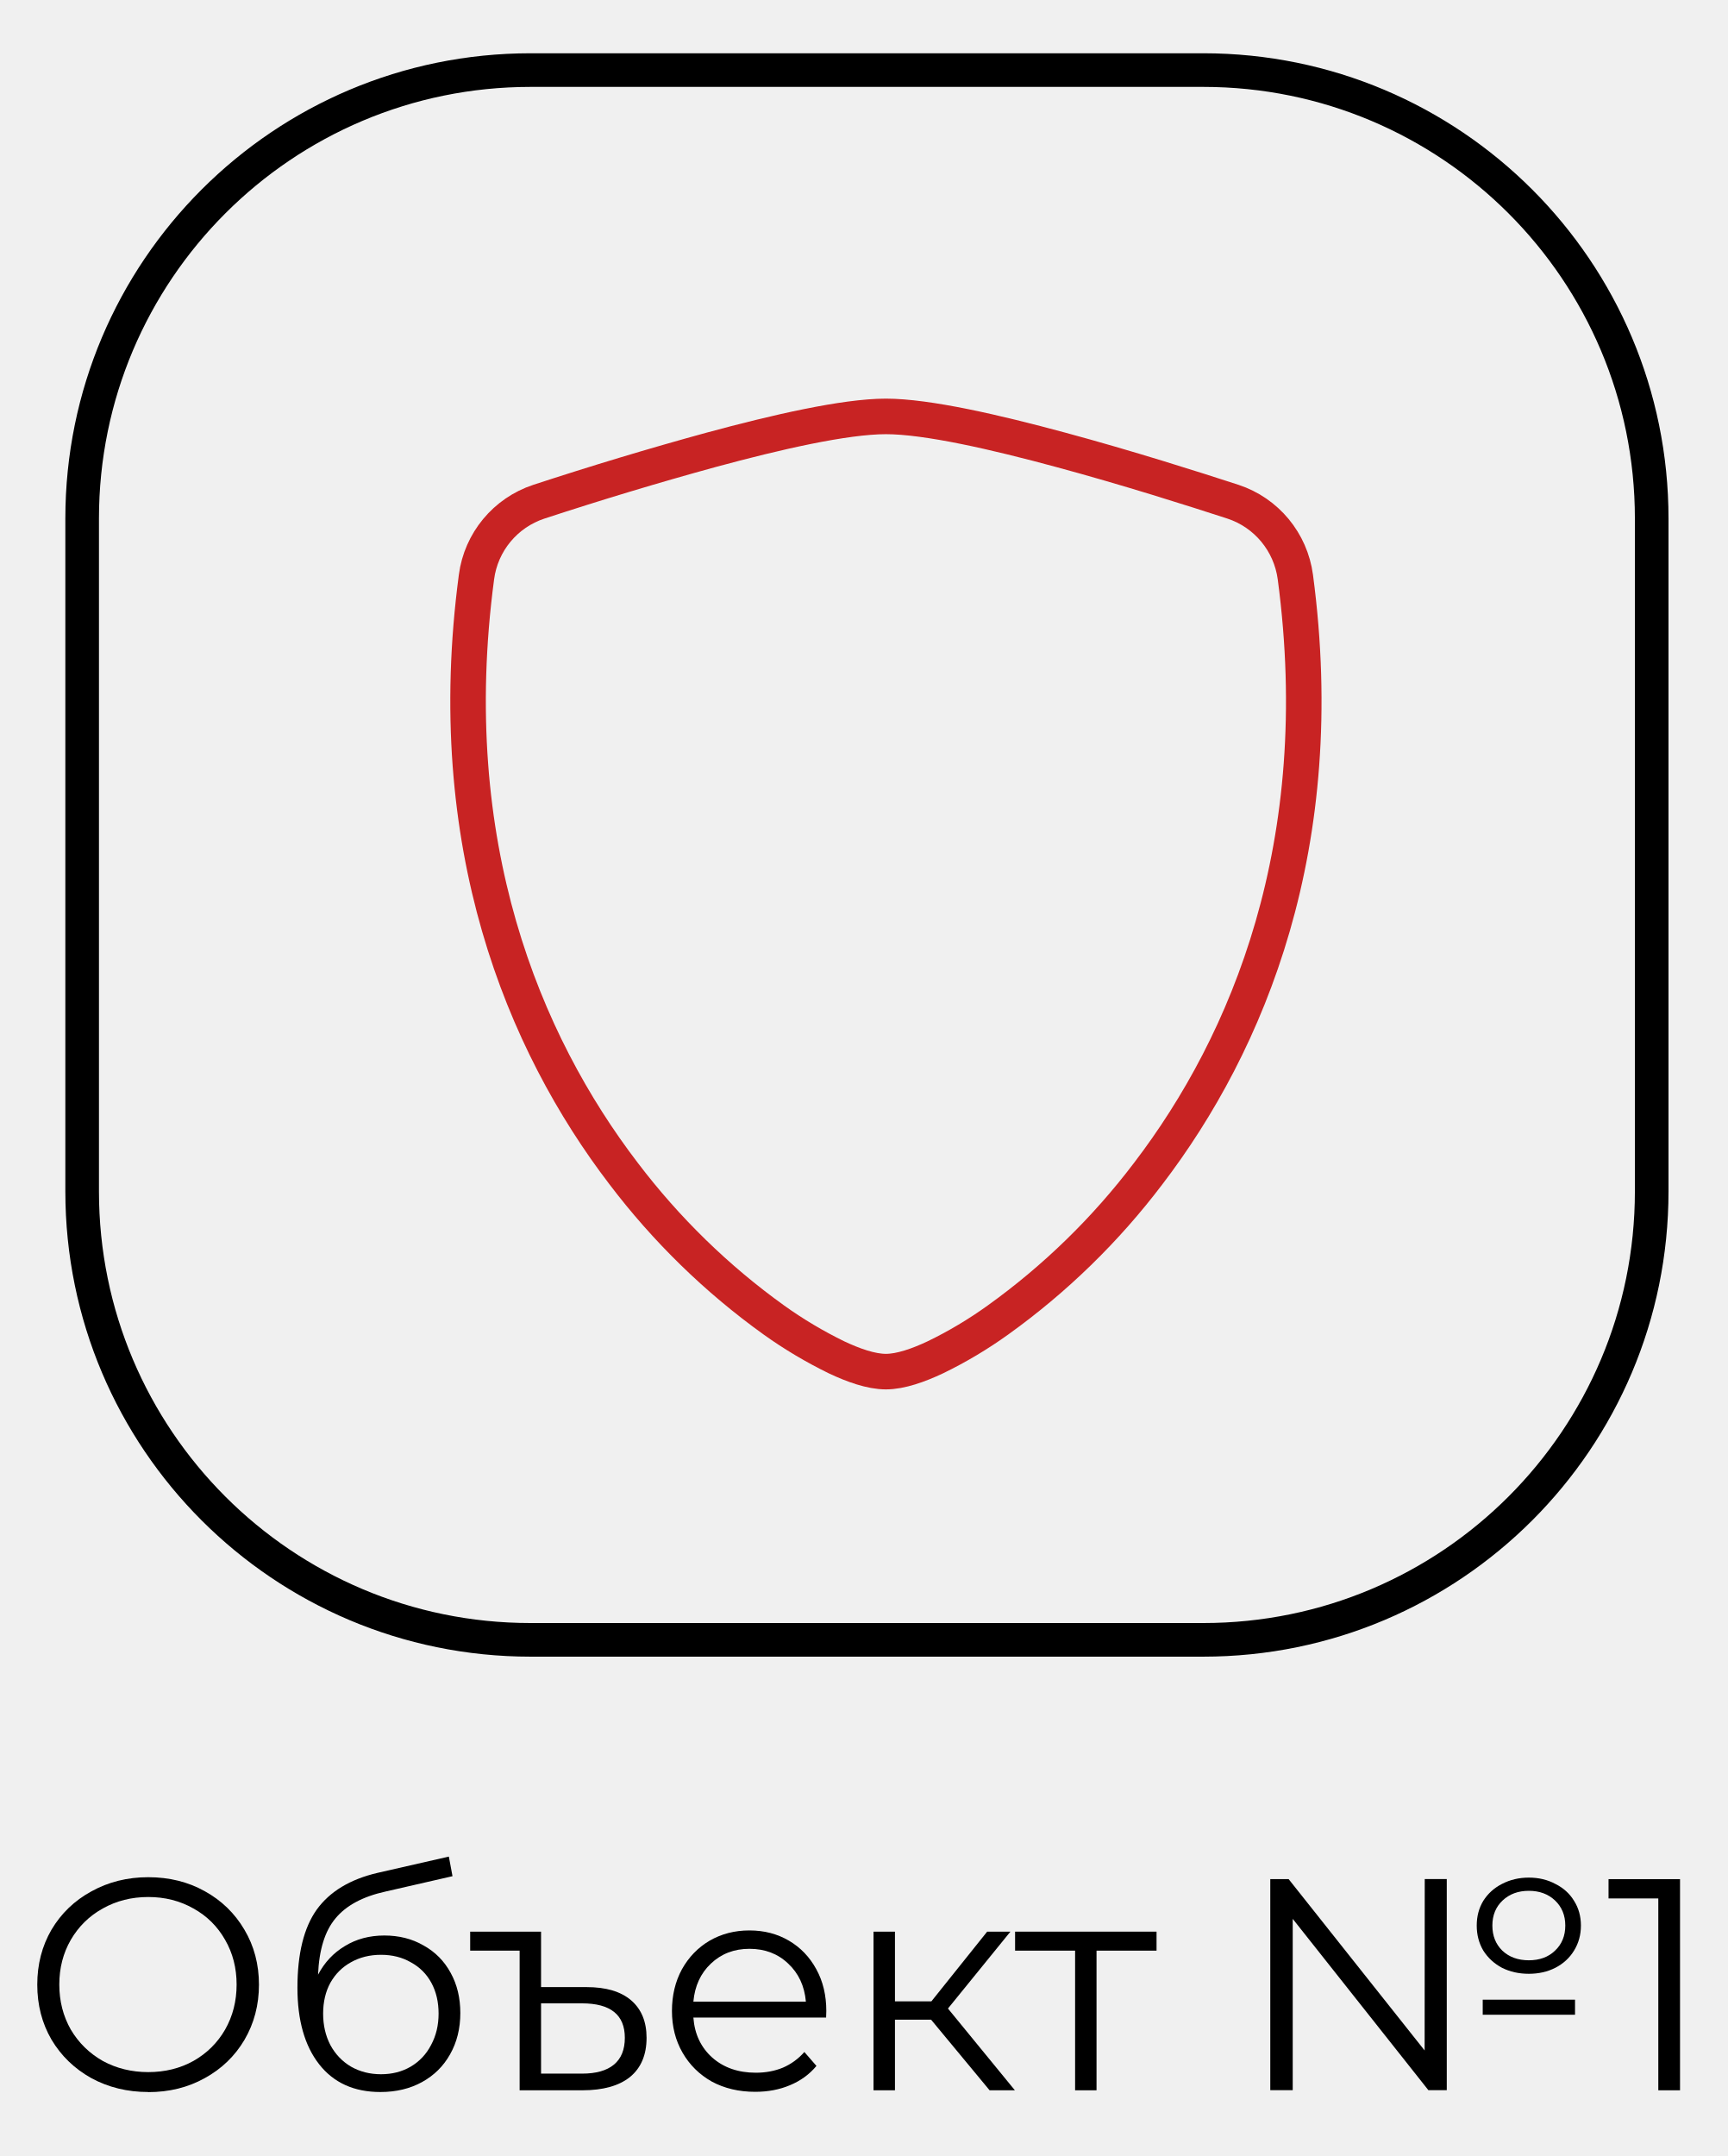
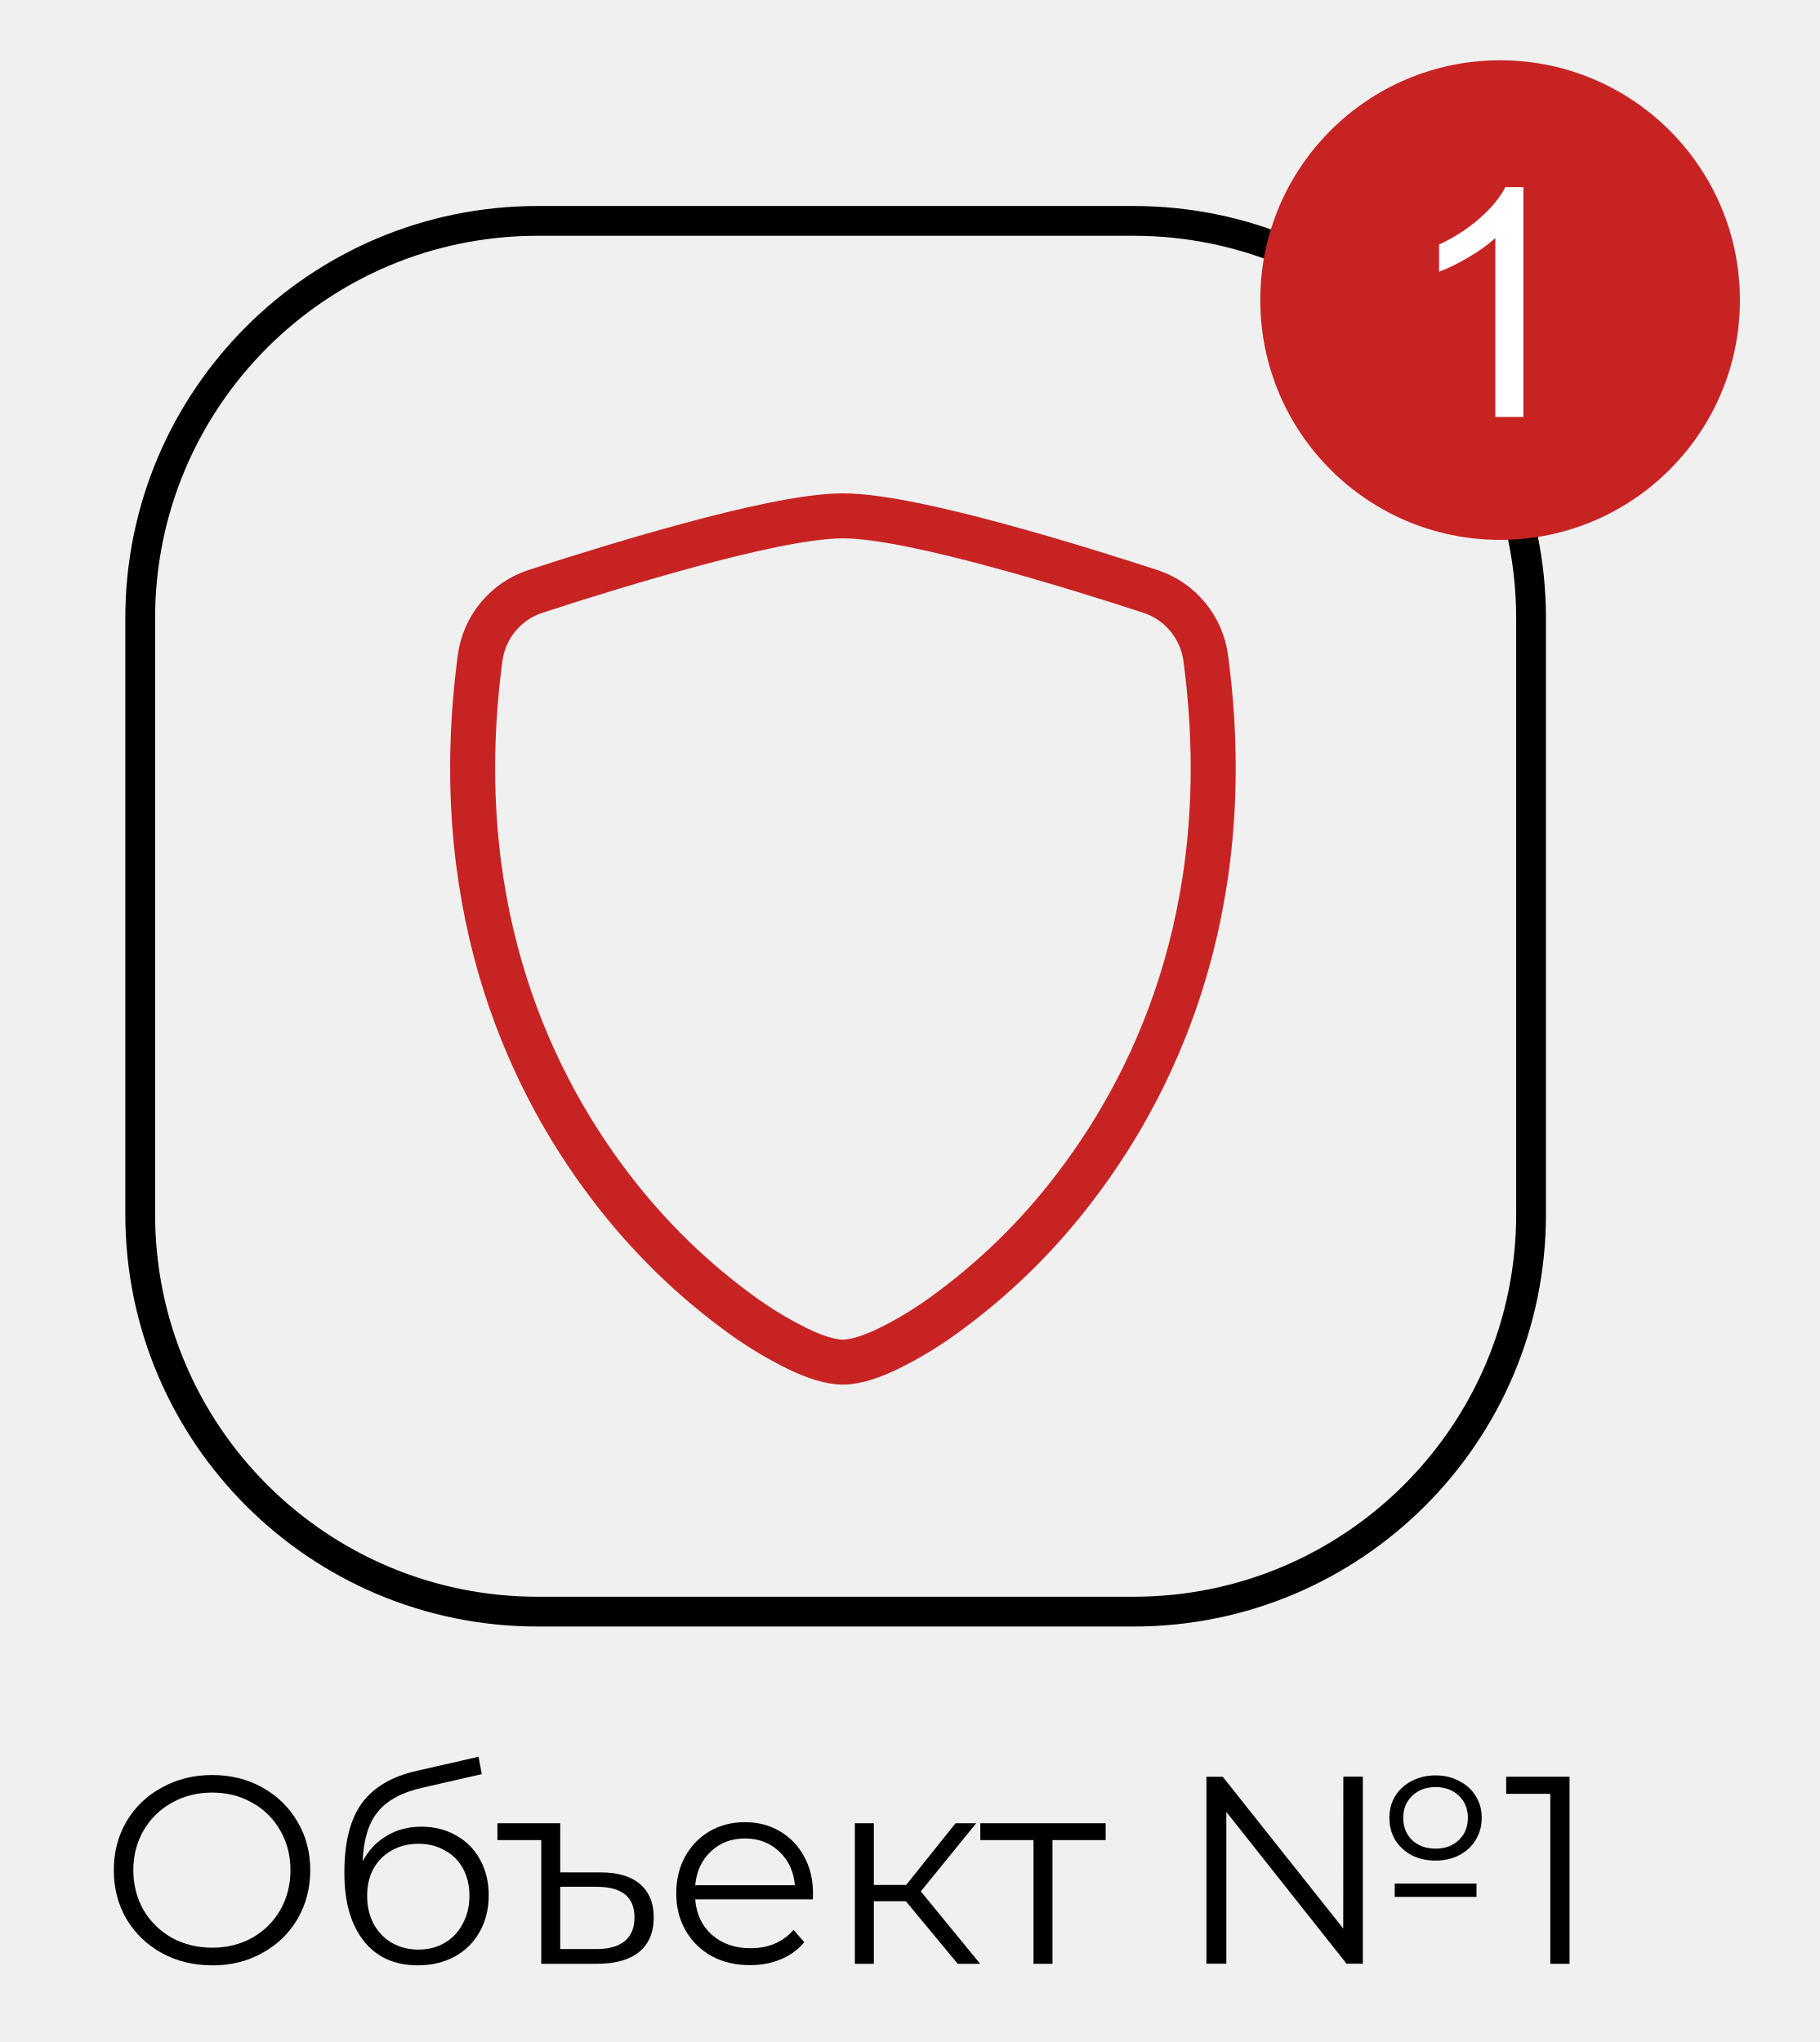
- <svg xmlns="http://www.w3.org/2000/svg" id="svg6" version="1.1" viewBox="0 0 17.009 21.228" class="bi bi-app-indicator" fill="currentColor" height="21.228" width="17.009">
+ <svg xmlns="http://www.w3.org/2000/svg" id="svg6" version="1.1" viewBox="0 0 20.219 22.694" class="bi bi-app-indicator" fill="currentColor" height="22.694" width="20.219">
  <defs id="defs10" />
-   <path d="m 5.225,0.69 c -2.439,0 -4.416,1.977 -4.416,4.416 v 6.624 c 0,2.439 1.977,4.416 4.416,4.416 h 6.624 c 2.439,0 4.416,-1.977 4.416,-4.416 V 5.106 c 0,-2.439 -1.977,-4.416 -4.416,-4.416 z" id="path2-7" style="fill:none;stroke:#000000;stroke-width:0.331;stroke-miterlimit:4;stroke-dasharray:none;stroke-opacity:1" />
-   <path d="m 7.003,4.429 c 0.638,-0.173 1.316,-0.329 1.721,-0.329 0.406,0 1.083,0.156 1.721,0.329 0.653,0.176 1.31,0.385 1.697,0.511 0.33,0.109 0.568,0.397 0.614,0.742 0.35,2.632 -0.463,4.582 -1.449,5.873 -0.418,0.552 -0.917,1.038 -1.48,1.442 -0.195,0.14 -0.401,0.263 -0.616,0.367 -0.165,0.078 -0.342,0.141 -0.487,0.141 -0.146,0 -0.322,-0.063 -0.487,-0.141 -0.215,-0.105 -0.422,-0.228 -0.616,-0.367 -0.563,-0.404 -1.061,-0.89 -1.48,-1.442 -0.986,-1.29 -1.799,-3.241 -1.449,-5.873 0.045,-0.345 0.284,-0.633 0.614,-0.742 0.562,-0.184 1.127,-0.355 1.697,-0.511 z" id="path2" style="fill:none;fill-opacity:1;stroke:#c82323;stroke-width:0.35;stroke-miterlimit:4;stroke-dasharray:none;stroke-opacity:1" />
-   <g style="font-style:normal;font-variant:normal;font-weight:normal;font-stretch:normal;font-size:2.97px;line-height:1.25;font-family:Montserrat;-inkscape-font-specification:Montserrat;stroke-width:0.557" id="text939" aria-label="Объект №1">
+   <path d="m 5.974,2.455 c -2.439,0 -4.416,1.977 -4.416,4.416 v 6.624 c 0,2.439 1.977,4.416 4.416,4.416 h 6.624 c 2.439,0 4.416,-1.977 4.416,-4.416 V 6.871 c 0,-2.439 -1.977,-4.416 -4.416,-4.416 z" id="path2-7" style="fill:none;stroke:#000000;stroke-width:0.331;stroke-miterlimit:4;stroke-dasharray:none;stroke-opacity:1" />
+   <path d="m 7.646,6.062 c 0.638,-0.173 1.316,-0.329 1.721,-0.329 0.406,0 1.083,0.156 1.721,0.329 0.653,0.176 1.31,0.385 1.697,0.511 0.33,0.109 0.568,0.397 0.614,0.742 0.35,2.632 -0.463,4.582 -1.449,5.873 -0.418,0.552 -0.917,1.038 -1.48,1.442 -0.195,0.14 -0.401,0.263 -0.616,0.367 -0.165,0.078 -0.342,0.141 -0.487,0.141 -0.146,0 -0.322,-0.063 -0.487,-0.141 -0.215,-0.105 -0.422,-0.228 -0.616,-0.367 -0.563,-0.404 -1.061,-0.89 -1.48,-1.442 -0.986,-1.29 -1.799,-3.241 -1.449,-5.873 0.045,-0.345 0.284,-0.633 0.614,-0.742 0.562,-0.184 1.127,-0.355 1.697,-0.511 z" id="path2" style="fill:none;fill-opacity:1;stroke:#c82323;stroke-width:0.5;stroke-miterlimit:4;stroke-dasharray:none;stroke-opacity:1" />
+   <g style="font-style:normal;font-variant:normal;font-weight:normal;font-stretch:normal;font-size:2.97px;line-height:1.25;font-family:Montserrat;-inkscape-font-specification:Montserrat;stroke-width:0.557" id="text939" aria-label="Объект №1" transform="translate(0.8977255,1.243936)">
    <path id="path941" style="font-style:normal;font-variant:normal;font-weight:normal;font-stretch:normal;font-family:Montserrat;-inkscape-font-specification:Montserrat;stroke-width:0.557" d="m 1.46,20.598 q -0.309,0 -0.561,-0.137 Q 0.65,20.322 0.507,20.082 0.367,19.841 0.367,19.541 q 0,-0.3 0.14,-0.541 0.143,-0.241 0.392,-0.377 0.252,-0.14 0.561,-0.14 0.309,0 0.555,0.137 0.249,0.137 0.392,0.38 0.143,0.241 0.143,0.541 0,0.3 -0.143,0.544 -0.143,0.241 -0.392,0.377 -0.247,0.137 -0.555,0.137 z m 0,-0.196 q 0.247,0 0.445,-0.11 0.199,-0.113 0.312,-0.309 0.113,-0.199 0.113,-0.443 0,-0.244 -0.113,-0.44 -0.113,-0.199 -0.312,-0.309 -0.199,-0.113 -0.445,-0.113 -0.247,0 -0.448,0.113 -0.199,0.11 -0.315,0.309 -0.113,0.196 -0.113,0.44 0,0.244 0.113,0.443 0.116,0.196 0.315,0.309 0.202,0.11 0.448,0.11 z" />
    <path id="path943" style="font-style:normal;font-variant:normal;font-weight:normal;font-stretch:normal;font-family:Montserrat;-inkscape-font-specification:Montserrat;stroke-width:0.557" d="m 3.785,19.057 q 0.217,0 0.386,0.098 0.172,0.095 0.267,0.27 0.095,0.172 0.095,0.395 0,0.229 -0.101,0.407 -0.098,0.175 -0.276,0.273 -0.178,0.098 -0.41,0.098 -0.389,0 -0.603,-0.273 -0.214,-0.273 -0.214,-0.754 0,-0.502 0.19,-0.769 0.193,-0.267 0.6,-0.362 l 0.701,-0.16 0.036,0.193 -0.659,0.151 q -0.336,0.074 -0.493,0.264 -0.157,0.187 -0.172,0.555 0.095,-0.181 0.264,-0.282 0.169,-0.104 0.389,-0.104 z m -0.033,1.366 q 0.163,0 0.291,-0.074 0.131,-0.077 0.202,-0.214 0.074,-0.137 0.074,-0.309 0,-0.172 -0.071,-0.303 -0.071,-0.131 -0.202,-0.202 -0.128,-0.074 -0.294,-0.074 -0.166,0 -0.297,0.074 -0.128,0.071 -0.202,0.202 -0.071,0.131 -0.071,0.303 0,0.172 0.071,0.309 0.074,0.137 0.205,0.214 0.131,0.074 0.294,0.074 z" />
    <path id="path945" style="font-style:normal;font-variant:normal;font-weight:normal;font-stretch:normal;font-family:Montserrat;-inkscape-font-specification:Montserrat;stroke-width:0.557" d="m 5.776,19.565 q 0.288,0 0.44,0.131 0.151,0.131 0.151,0.368 0,0.252 -0.163,0.386 -0.163,0.131 -0.469,0.131 H 5.117 v -1.375 h -0.487 v -0.187 h 0.698 v 0.546 z m -0.045,0.852 q 0.208,0 0.315,-0.089 0.107,-0.089 0.107,-0.264 0,-0.339 -0.422,-0.339 H 5.328 v 0.692 z" />
    <path id="path947" style="font-style:normal;font-variant:normal;font-weight:normal;font-stretch:normal;font-family:Montserrat;-inkscape-font-specification:Montserrat;stroke-width:0.557" d="M 8.135,19.865 H 6.828 q 0.018,0.244 0.187,0.395 0.169,0.148 0.428,0.148 0.146,0 0.267,-0.05 0.122,-0.053 0.211,-0.154 l 0.119,0.137 q -0.104,0.125 -0.261,0.19 -0.154,0.065 -0.342,0.065 -0.241,0 -0.428,-0.101 -0.184,-0.104 -0.288,-0.285 -0.104,-0.181 -0.104,-0.41 0,-0.229 0.098,-0.41 0.101,-0.181 0.273,-0.282 0.175,-0.101 0.392,-0.101 0.217,0 0.389,0.101 0.172,0.101 0.27,0.282 0.098,0.178 0.098,0.41 z M 7.38,19.188 q -0.226,0 -0.38,0.146 -0.151,0.143 -0.172,0.374 H 7.936 Q 7.915,19.476 7.761,19.333 7.609,19.188 7.38,19.188 Z" />
    <path id="path949" style="font-style:normal;font-variant:normal;font-weight:normal;font-stretch:normal;font-family:Montserrat;-inkscape-font-specification:Montserrat;stroke-width:0.557" d="M 9.169,19.886 H 8.813 v 0.695 H 8.602 v -1.562 h 0.211 v 0.686 h 0.359 l 0.549,-0.686 h 0.229 l -0.615,0.757 0.659,0.805 H 9.745 Z" />
    <path id="path951" style="font-style:normal;font-variant:normal;font-weight:normal;font-stretch:normal;font-family:Montserrat;-inkscape-font-specification:Montserrat;stroke-width:0.557" d="m 11.389,19.206 h -0.591 v 1.375 H 10.587 V 19.206 H 9.996 v -0.187 h 1.393 z" />
    <path id="path953" style="font-style:normal;font-variant:normal;font-weight:normal;font-stretch:normal;font-family:Montserrat;-inkscape-font-specification:Montserrat;stroke-width:0.557" d="m 15.055,19.434 q -0.146,0 -0.264,-0.059 -0.116,-0.062 -0.184,-0.169 -0.065,-0.11 -0.065,-0.247 0,-0.137 0.065,-0.244 0.068,-0.107 0.184,-0.166 0.119,-0.062 0.264,-0.062 0.146,0 0.261,0.062 0.119,0.059 0.184,0.166 0.068,0.107 0.068,0.244 0,0.137 -0.068,0.247 -0.065,0.107 -0.184,0.169 -0.116,0.059 -0.261,0.059 z m -1.025,-0.933 h 0.217 v 2.079 h -0.181 l -1.336,-1.687 v 1.687 H 12.509 V 18.502 h 0.181 l 1.339,1.687 z m 1.025,0.116 q -0.157,0 -0.258,0.095 -0.101,0.095 -0.101,0.247 0,0.151 0.098,0.247 0.101,0.095 0.261,0.095 0.16,0 0.258,-0.095 0.101,-0.095 0.101,-0.247 0,-0.151 -0.101,-0.247 -0.101,-0.095 -0.258,-0.095 z m -0.454,1.072 h 0.909 v 0.148 h -0.909 z" />
    <path id="path955" style="font-style:normal;font-variant:normal;font-weight:normal;font-stretch:normal;font-family:Montserrat;-inkscape-font-specification:Montserrat;stroke-width:0.557" d="m 16.544,18.502 v 2.079 H 16.33 V 18.692 H 15.84 V 18.502 Z" />
  </g>
+   <path id="path6950" d="m 19.335,3.335 a 2.665,2.665 0 1 1 -5.33,0 2.665,2.665 0 0 1 5.33,0 z" style="fill:#c82323;fill-opacity:1;stroke-width:0.888" />
+   <g style="font-style:normal;font-variant:normal;font-weight:normal;font-stretch:normal;font-size:4.738px;line-height:1.25;font-family:Arial;-inkscape-font-specification:Arial;fill:#ffffff;fill-opacity:1;stroke-width:0.888" id="text7564" aria-label="1">
+     <path id="path8325" style="font-style:normal;font-variant:normal;font-weight:normal;font-stretch:normal;font-size:3.553px;font-family:Arial;-inkscape-font-specification:Arial;fill:#ffffff;fill-opacity:1;stroke-width:0.888" d="M 16.929,4.634 H 16.617 V 2.644 Q 16.504,2.751 16.32,2.859 16.138,2.966 15.992,3.02 V 2.718 q 0.262,-0.123 0.458,-0.298 0.196,-0.175 0.278,-0.34 h 0.201 z" />
+   </g>
</svg>
